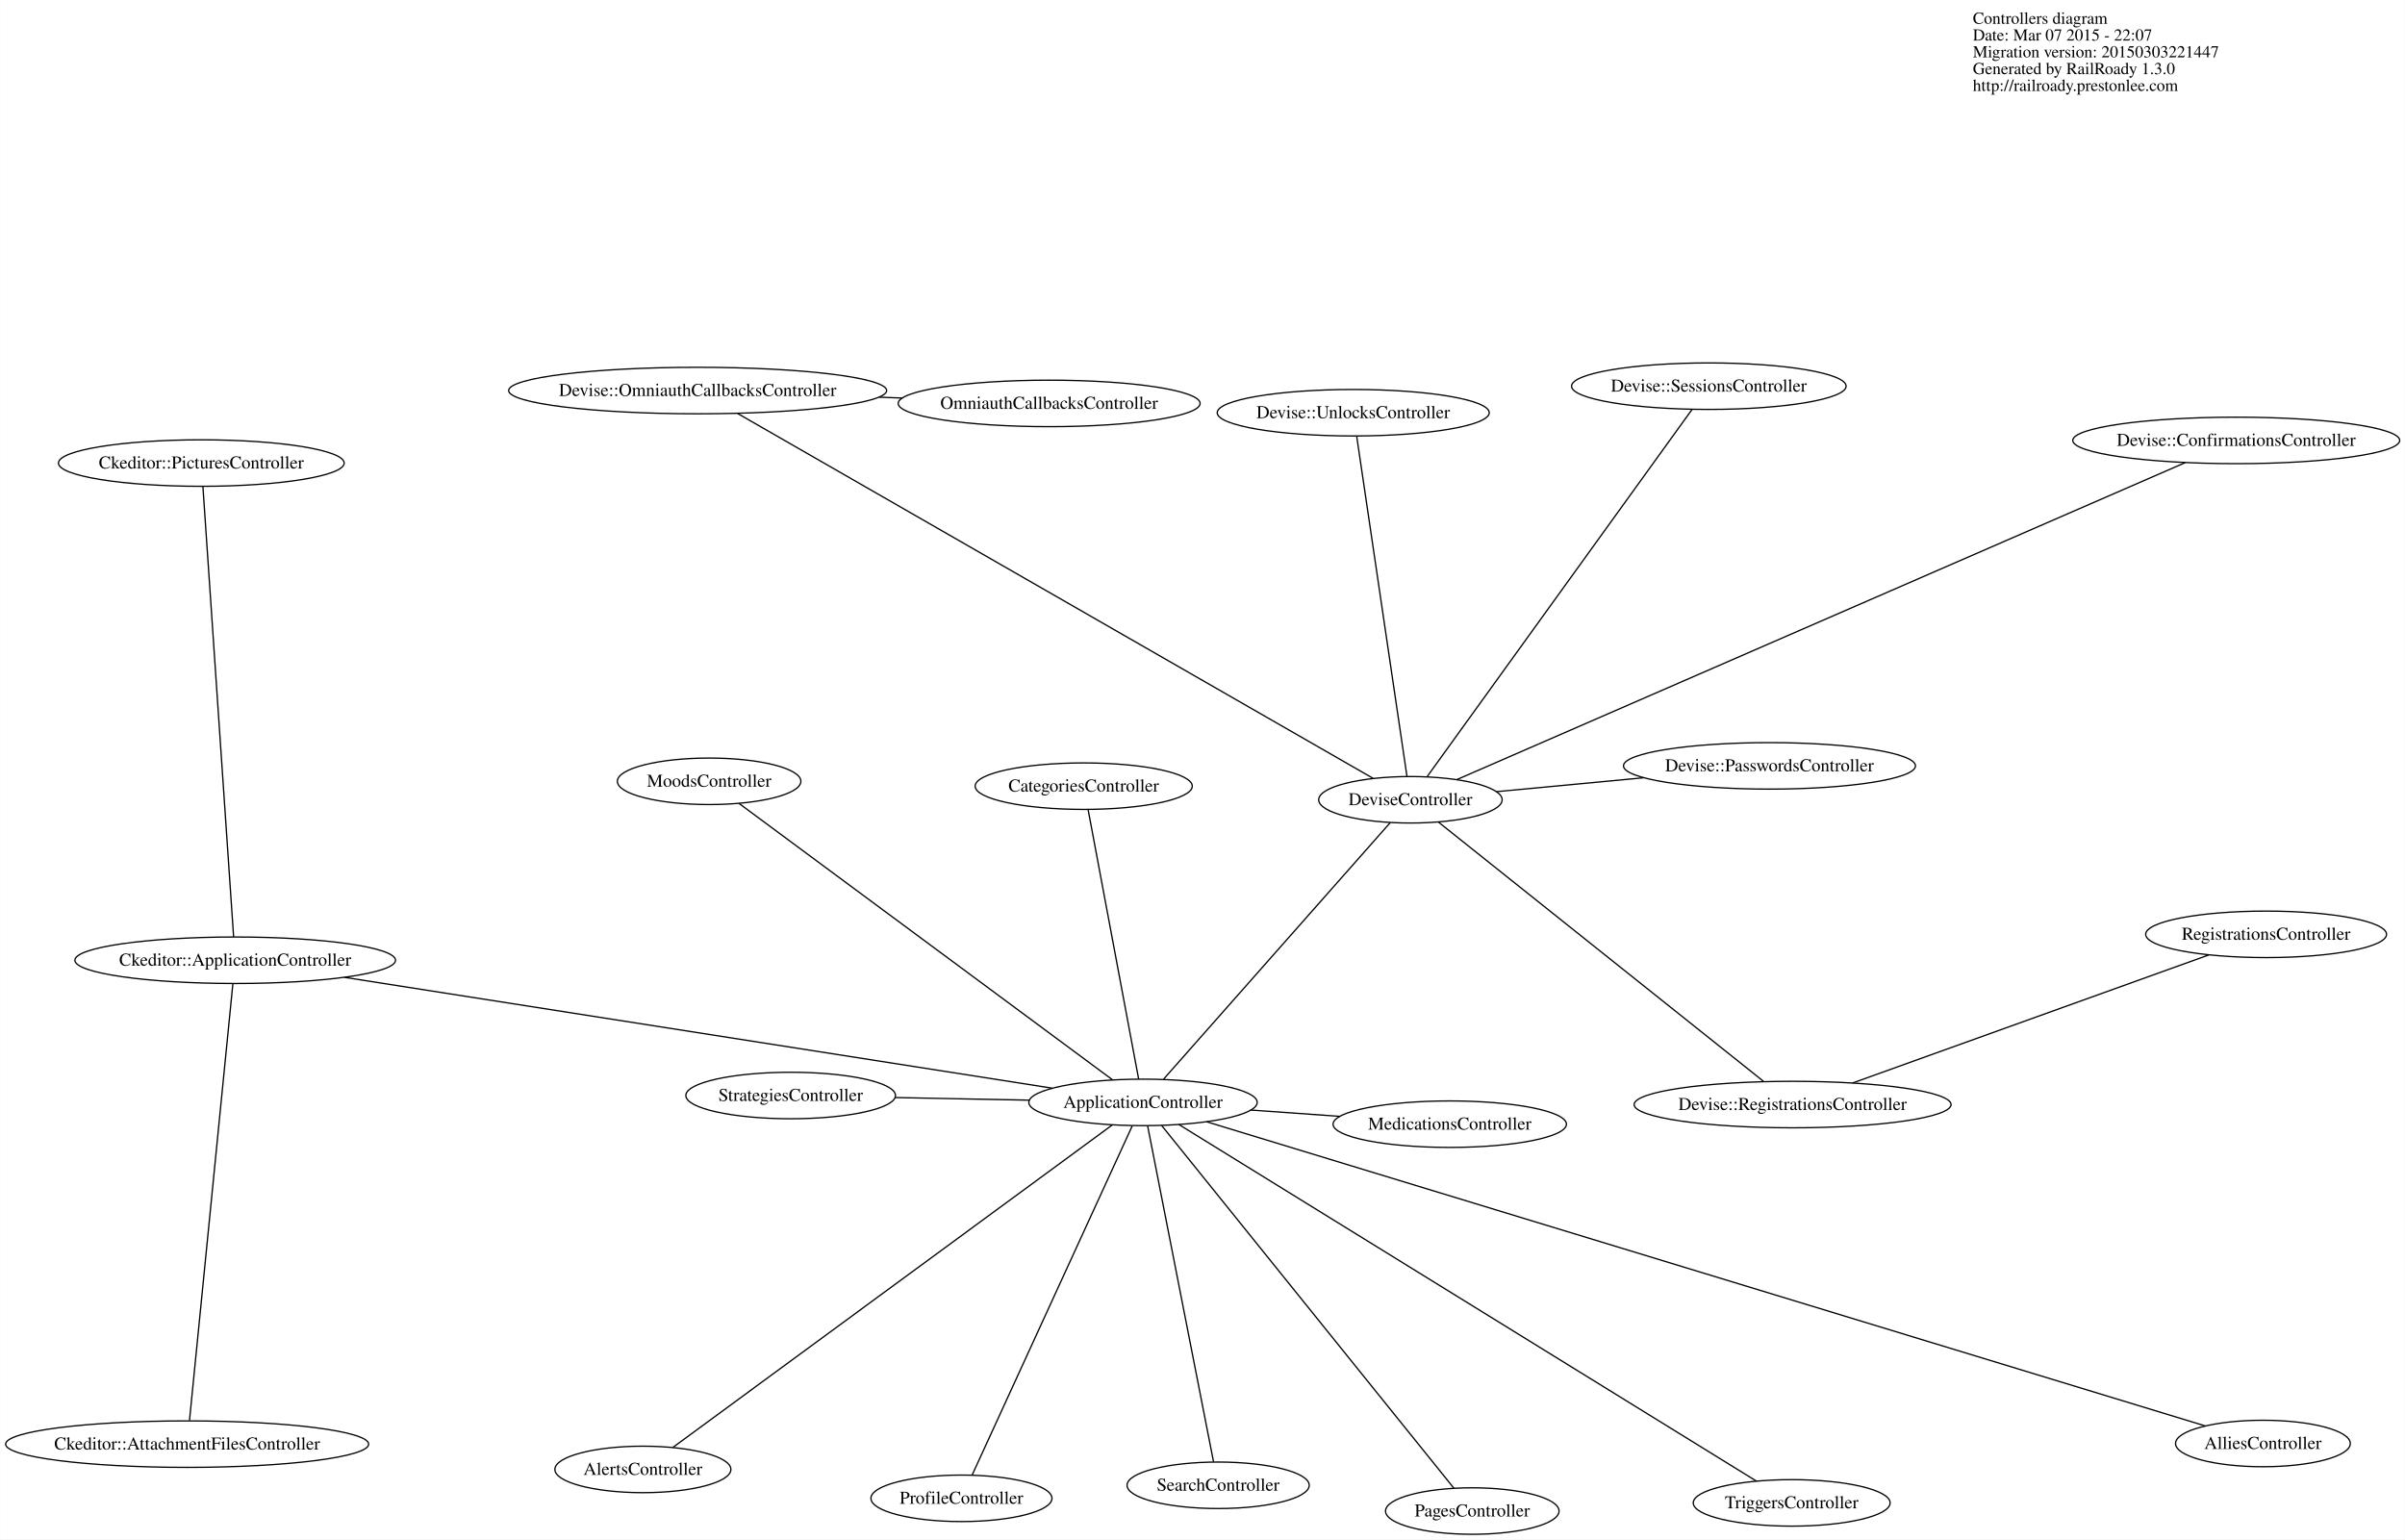
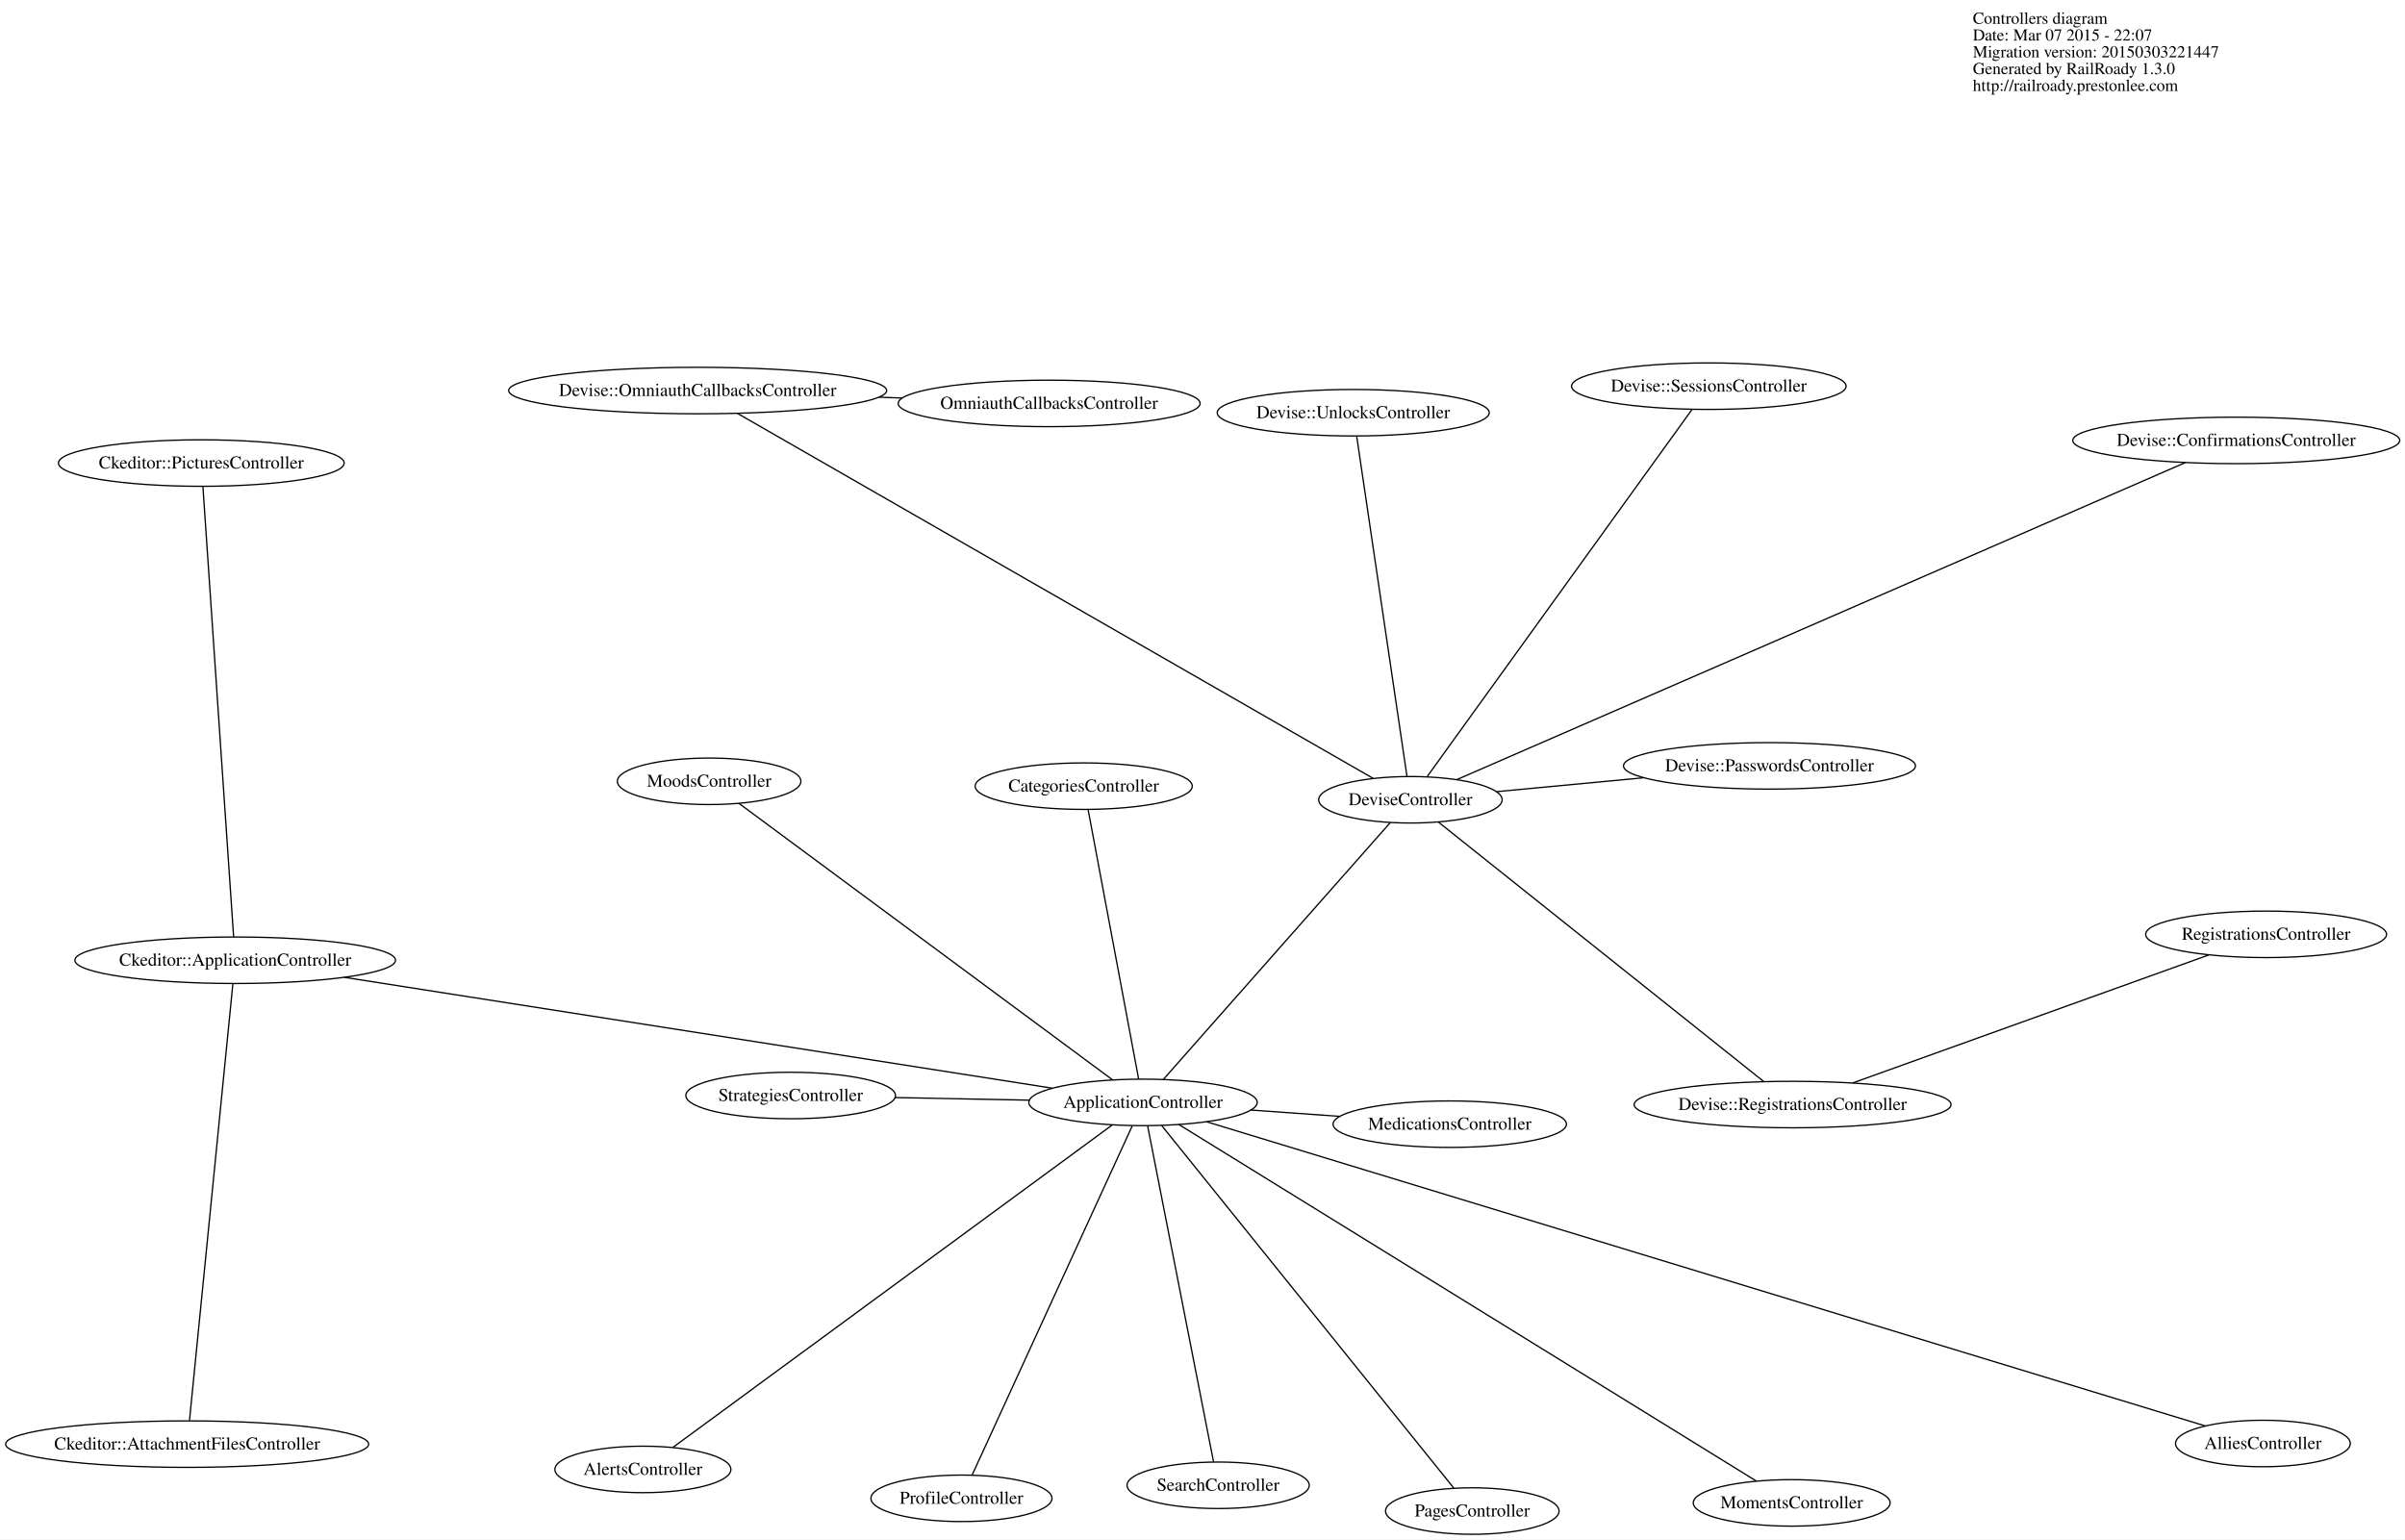
<svg xmlns="http://www.w3.org/2000/svg" width="1862pt" height="1192pt" viewBox="0.00 0.00 1861.79 1192.02">
  <g id="graph0" class="graph" transform="scale(1 1) rotate(0) translate(913.012 683.5)">
    <polygon fill="white" stroke="none" points="-913.012,508.522 -913.012,-683.5 948.778,-683.5 948.778,508.522 -913.012,508.522" />
    <g id="node1" class="node">
      <text text-anchor="start" x="614.312" y="-665.1" font-family="Times,serif" font-size="13.00">Controllers diagram</text>
      <text text-anchor="start" x="614.312" y="-652.1" font-family="Times,serif" font-size="13.00">Date: Mar 07 2015 - 22:07</text>
      <text text-anchor="start" x="614.312" y="-639.1" font-family="Times,serif" font-size="13.00">Migration version: 20150303221447</text>
      <text text-anchor="start" x="614.312" y="-626.1" font-family="Times,serif" font-size="13.00">Generated by RailRoady 1.3.0</text>
      <text text-anchor="start" x="614.312" y="-613.1" font-family="Times,serif" font-size="13.00">http://railroady.prestonlee.com</text>
    </g>
    <g id="node2" class="node">
      <ellipse fill="none" stroke="black" cx="-415.392" cy="454.299" rx="68.137" ry="18" />
      <text text-anchor="middle" x="-415.392" y="458.499" font-family="Times,serif" font-size="14.00">AlertsController</text>
    </g>
    <g id="node3" class="node">
      <ellipse fill="none" stroke="black" cx="838.897" cy="434.223" rx="67.662" ry="18" />
      <text text-anchor="middle" x="838.897" y="438.423" font-family="Times,serif" font-size="14.00">AlliesController</text>
    </g>
    <g id="node4" class="node">
      <ellipse fill="none" stroke="black" cx="-28.164" cy="170.104" rx="88.417" ry="18" />
      <text text-anchor="middle" x="-28.164" y="174.304" font-family="Times,serif" font-size="14.00">ApplicationController</text>
    </g>
    <g id="edge1" class="edge">
      <path fill="none" stroke="black" d="M-51.804,187.453C-121.098,238.31 -323.164,386.611 -392.061,437.176" />
    </g>
    <g id="edge2" class="edge">
      <path fill="none" stroke="black" d="M20.937,185.061C174.893,231.958 646.668,375.667 794.272,420.63" />
    </g>
    <g id="node5" class="node">
      <ellipse fill="none" stroke="black" cx="-74.083" cy="-74.76" rx="84.05" ry="18" />
      <text text-anchor="middle" x="-74.083" y="-70.559" font-family="Times,serif" font-size="14.00">CategoriesController</text>
    </g>
    <g id="edge3" class="edge">
      <path fill="none" stroke="black" d="M-31.541,152.098C-40.032,106.816 -62.204,-11.417 -70.701,-56.728" />
    </g>
    <g id="node6" class="node">
      <ellipse fill="none" stroke="black" cx="209.309" cy="186.966" rx="90.346" ry="18" />
      <text text-anchor="middle" x="209.309" y="191.166" font-family="Times,serif" font-size="14.00">MedicationsController</text>
    </g>
    <g id="edge4" class="edge">
      <path fill="none" stroke="black" d="M55.226,176.025C77.545,177.61 101.696,179.325 124.111,180.916" />
    </g>
    <g id="node7" class="node">
      <ellipse fill="none" stroke="black" cx="-364.107" cy="-78.523" rx="71.053" ry="18" />
      <text text-anchor="middle" x="-364.107" y="-74.323" font-family="Times,serif" font-size="14.00">MoodsController</text>
    </g>
    <g id="edge5" class="edge">
      <path fill="none" stroke="black" d="M-51.787,152.621C-113.618,106.86 -279.659,-16.024 -340.956,-61.389" />
    </g>
    <g id="node9" class="node">
      <ellipse fill="none" stroke="black" cx="226.762" cy="486.522" rx="67.177" ry="18" />
      <text text-anchor="middle" x="226.762" y="490.722" font-family="Times,serif" font-size="14.00">PagesController</text>
    </g>
    <g id="edge7" class="edge">
      <path fill="none" stroke="black" d="M-13.728,188.022C31.142,243.715 167.831,413.376 212.484,468.8" />
    </g>
    <g id="node10" class="node">
      <ellipse fill="none" stroke="black" cx="-168.742" cy="476.67" rx="70.084" ry="18" />
      <text text-anchor="middle" x="-168.742" y="480.87" font-family="Times,serif" font-size="14.00">ProfileController</text>
    </g>
    <g id="edge8" class="edge">
      <path fill="none" stroke="black" d="M-36.537,188.363C-61.54,242.888 -135.467,404.106 -160.413,458.507" />
    </g>
    <g id="node12" class="node">
      <ellipse fill="none" stroke="black" cx="29.992" cy="466.58" rx="70.534" ry="18" />
      <text text-anchor="middle" x="29.992" y="470.78" font-family="Times,serif" font-size="14.00">SearchController</text>
    </g>
    <g id="edge10" class="edge">
      <path fill="none" stroke="black" d="M-24.614,188.203C-14.231,241.132 15.997,395.234 26.414,448.34" />
    </g>
    <g id="node13" class="node">
      <ellipse fill="none" stroke="black" cx="-300.974" cy="164.769" rx="81.159" ry="18" />
      <text text-anchor="middle" x="-300.974" y="168.969" font-family="Times,serif" font-size="14.00">StrategiesController</text>
    </g>
    <g id="edge11" class="edge">
      <path fill="none" stroke="black" d="M-115.985,168.386C-149.318,167.734 -187.104,166.995 -219.797,166.356" />
    </g>
    <g id="node14" class="node">
      <ellipse fill="none" stroke="black" cx="474.053" cy="480.211" rx="76.218" ry="18" />
-       <text text-anchor="middle" x="474.053" y="484.411" font-family="Times,serif" font-size="14.00">TriggersController</text>
+       <text text-anchor="middle" x="474.053" y="484.411" font-family="Times,serif" font-size="14.00">MomentsController</text>
    </g>
    <g id="edge12" class="edge">
      <path fill="none" stroke="black" d="M-0.447,187.218C87.461,241.499 359.372,409.398 446.729,463.339" />
    </g>
    <g id="node21" class="node">
      <ellipse fill="none" stroke="black" cx="178.867" cy="-64.219" rx="71.027" ry="18" />
      <text text-anchor="middle" x="178.867" y="-60.019" font-family="Times,serif" font-size="14.00">DeviseController</text>
    </g>
    <g id="edge19" class="edge">
      <path fill="none" stroke="black" d="M-12.262,152.106C26.369,108.382 124.8,-3.025 163.194,-46.48" />
    </g>
    <g id="node22" class="node">
      <ellipse fill="none" stroke="black" cx="-731.025" cy="60.036" rx="124.14" ry="18" />
      <text text-anchor="middle" x="-731.025" y="64.236" font-family="Times,serif" font-size="14.00">Ckeditor::ApplicationController</text>
    </g>
    <g id="edge20" class="edge">
      <path fill="none" stroke="black" d="M-98.451,159.097C-228.567,138.721 -506.448,95.205 -646.553,73.264" />
    </g>
    <g id="node8" class="node">
      <ellipse fill="none" stroke="black" cx="-100.854" cy="-371.128" rx="116.899" ry="18" />
      <text text-anchor="middle" x="-100.854" y="-366.928" font-family="Times,serif" font-size="14.00">OmniauthCallbacksController</text>
    </g>
    <g id="node11" class="node">
      <ellipse fill="none" stroke="black" cx="841.364" cy="39.973" rx="93.253" ry="18" />
      <text text-anchor="middle" x="841.364" y="44.173" font-family="Times,serif" font-size="14.00">RegistrationsController</text>
    </g>
    <g id="node15" class="node">
      <ellipse fill="none" stroke="black" cx="818.242" cy="-342.476" rx="126.571" ry="18" />
      <text text-anchor="middle" x="818.242" y="-338.276" font-family="Times,serif" font-size="14.00">Devise::ConfirmationsController</text>
    </g>
    <g id="node16" class="node">
      <ellipse fill="none" stroke="black" cx="-372.978" cy="-381.091" rx="146.34" ry="18" />
      <text text-anchor="middle" x="-372.978" y="-376.891" font-family="Times,serif" font-size="14.00">Devise::OmniauthCallbacksController</text>
    </g>
    <g id="edge6" class="edge">
      <path fill="none" stroke="black" d="M-232.532,-375.949C-226.554,-375.73 -220.587,-375.511 -214.678,-375.295" />
    </g>
    <g id="node17" class="node">
      <ellipse fill="none" stroke="black" cx="456.86" cy="-90.476" rx="113.041" ry="18" />
      <text text-anchor="middle" x="456.86" y="-86.276" font-family="Times,serif" font-size="14.00">Devise::PasswordsController</text>
    </g>
    <g id="node18" class="node">
      <ellipse fill="none" stroke="black" cx="474.758" cy="171.773" rx="122.695" ry="18" />
      <text text-anchor="middle" x="474.758" y="175.973" font-family="Times,serif" font-size="14.00">Devise::RegistrationsController</text>
    </g>
    <g id="edge9" class="edge">
      <path fill="none" stroke="black" d="M521.189,155.081C592.285,129.521 727.206,81.015 797.026,55.913" />
    </g>
    <g id="node19" class="node">
      <ellipse fill="none" stroke="black" cx="409.899" cy="-384.48" rx="106.292" ry="18" />
      <text text-anchor="middle" x="409.899" y="-380.28" font-family="Times,serif" font-size="14.00">Devise::SessionsController</text>
    </g>
    <g id="node20" class="node">
      <ellipse fill="none" stroke="black" cx="134.579" cy="-363.921" rx="105.306" ry="18" />
      <text text-anchor="middle" x="134.579" y="-359.721" font-family="Times,serif" font-size="14.00">Devise::UnlocksController</text>
    </g>
    <g id="edge13" class="edge">
      <path fill="none" stroke="black" d="M214.612,-79.775C325.461,-128.017 662.896,-274.869 778.721,-325.276" />
    </g>
    <g id="edge14" class="edge">
      <path fill="none" stroke="black" d="M149.974,-80.809C55.389,-135.12 -244.493,-307.314 -342.011,-363.31" />
    </g>
    <g id="edge15" class="edge">
      <path fill="none" stroke="black" d="M245.453,-70.508C279.506,-73.725 321.604,-77.701 359.247,-81.256" />
    </g>
    <g id="edge16" class="edge">
      <path fill="none" stroke="black" d="M200.624,-46.866C255.077,-3.436 396.823,109.615 452.161,153.751" />
    </g>
    <g id="edge17" class="edge">
      <path fill="none" stroke="black" d="M191.95,-82.355C232.614,-138.724 356.492,-310.445 396.96,-366.542" />
    </g>
    <g id="edge18" class="edge">
      <path fill="none" stroke="black" d="M176.163,-82.515C168.238,-136.147 145.127,-292.539 137.248,-345.864" />
    </g>
    <g id="node23" class="node">
      <ellipse fill="none" stroke="black" cx="-768.24" cy="434.715" rx="140.545" ry="18" />
      <text text-anchor="middle" x="-768.24" y="438.915" font-family="Times,serif" font-size="14.00">Ckeditor::AttachmentFilesController</text>
    </g>
    <g id="edge21" class="edge">
      <path fill="none" stroke="black" d="M-732.82,78.108C-739.107,141.403 -760.093,352.691 -766.419,416.386" />
    </g>
    <g id="node24" class="node">
      <ellipse fill="none" stroke="black" cx="-757.272" cy="-324.946" rx="110.619" ry="18" />
      <text text-anchor="middle" x="-757.272" y="-320.746" font-family="Times,serif" font-size="14.00">Ckeditor::PicturesController</text>
    </g>
    <g id="edge22" class="edge">
      <path fill="none" stroke="black" d="M-732.256,41.984C-736.665,-22.682 -751.639,-242.33 -756.043,-306.933" />
    </g>
  </g>
</svg>
